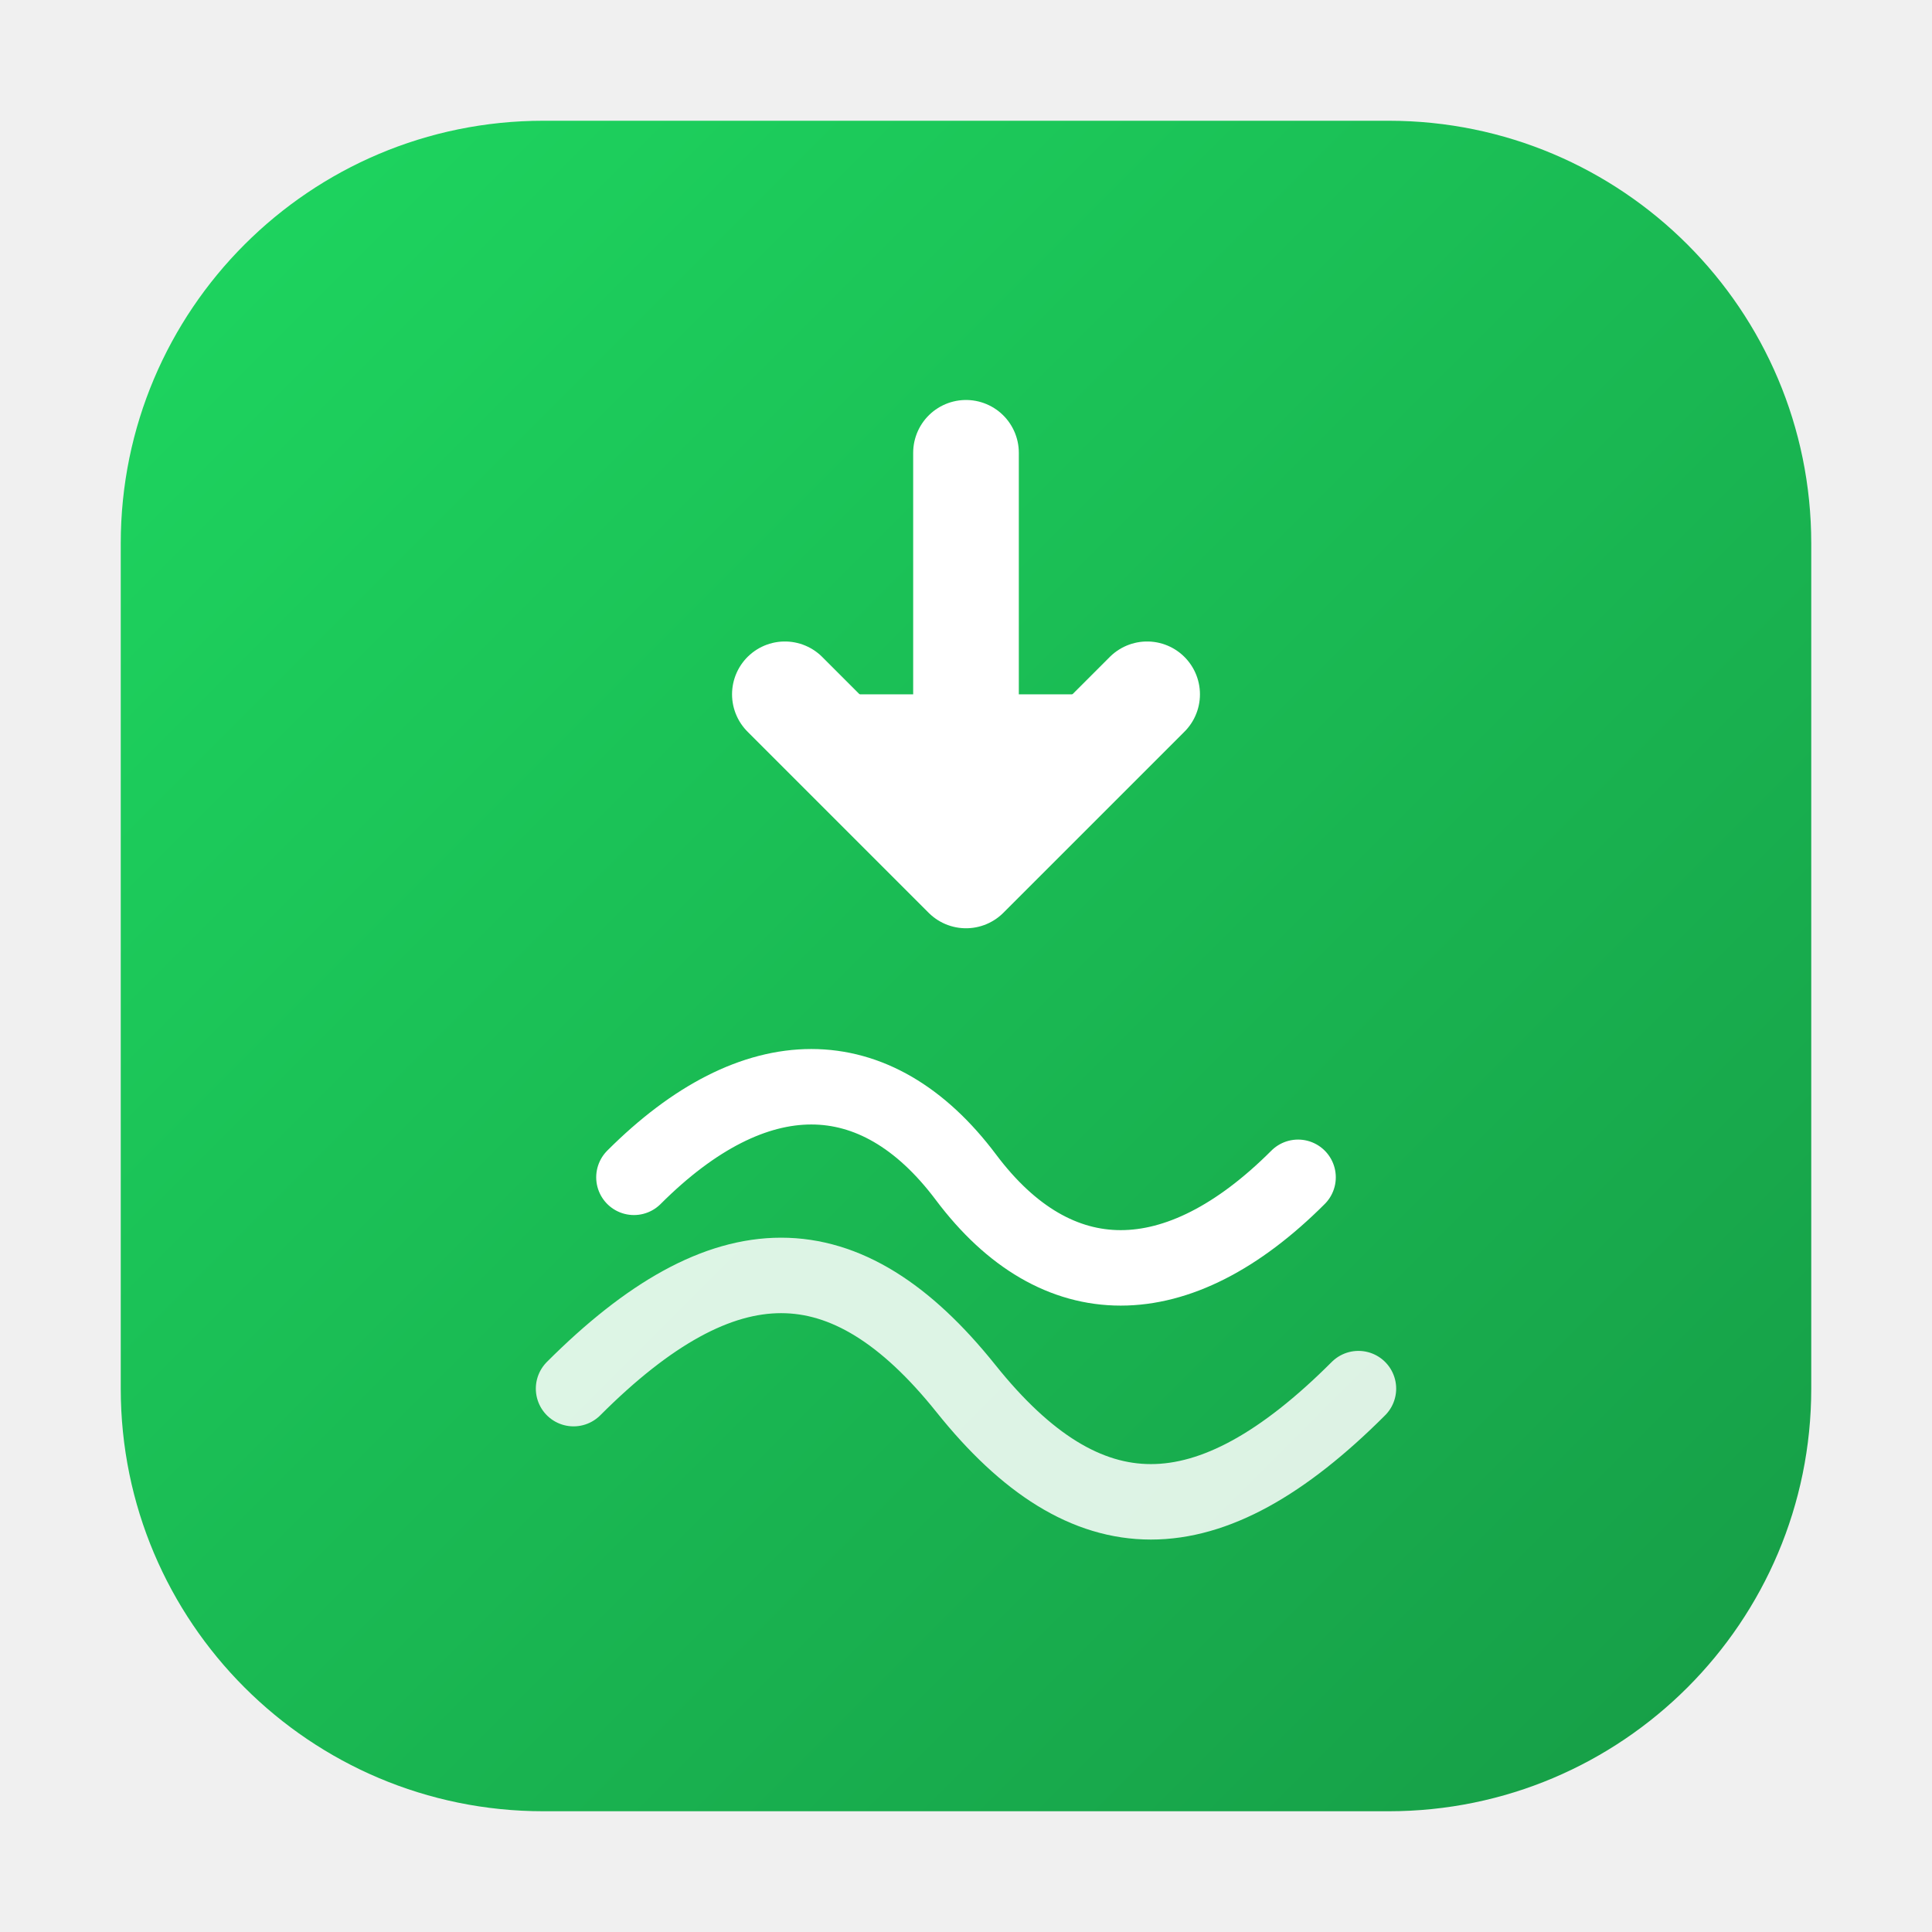
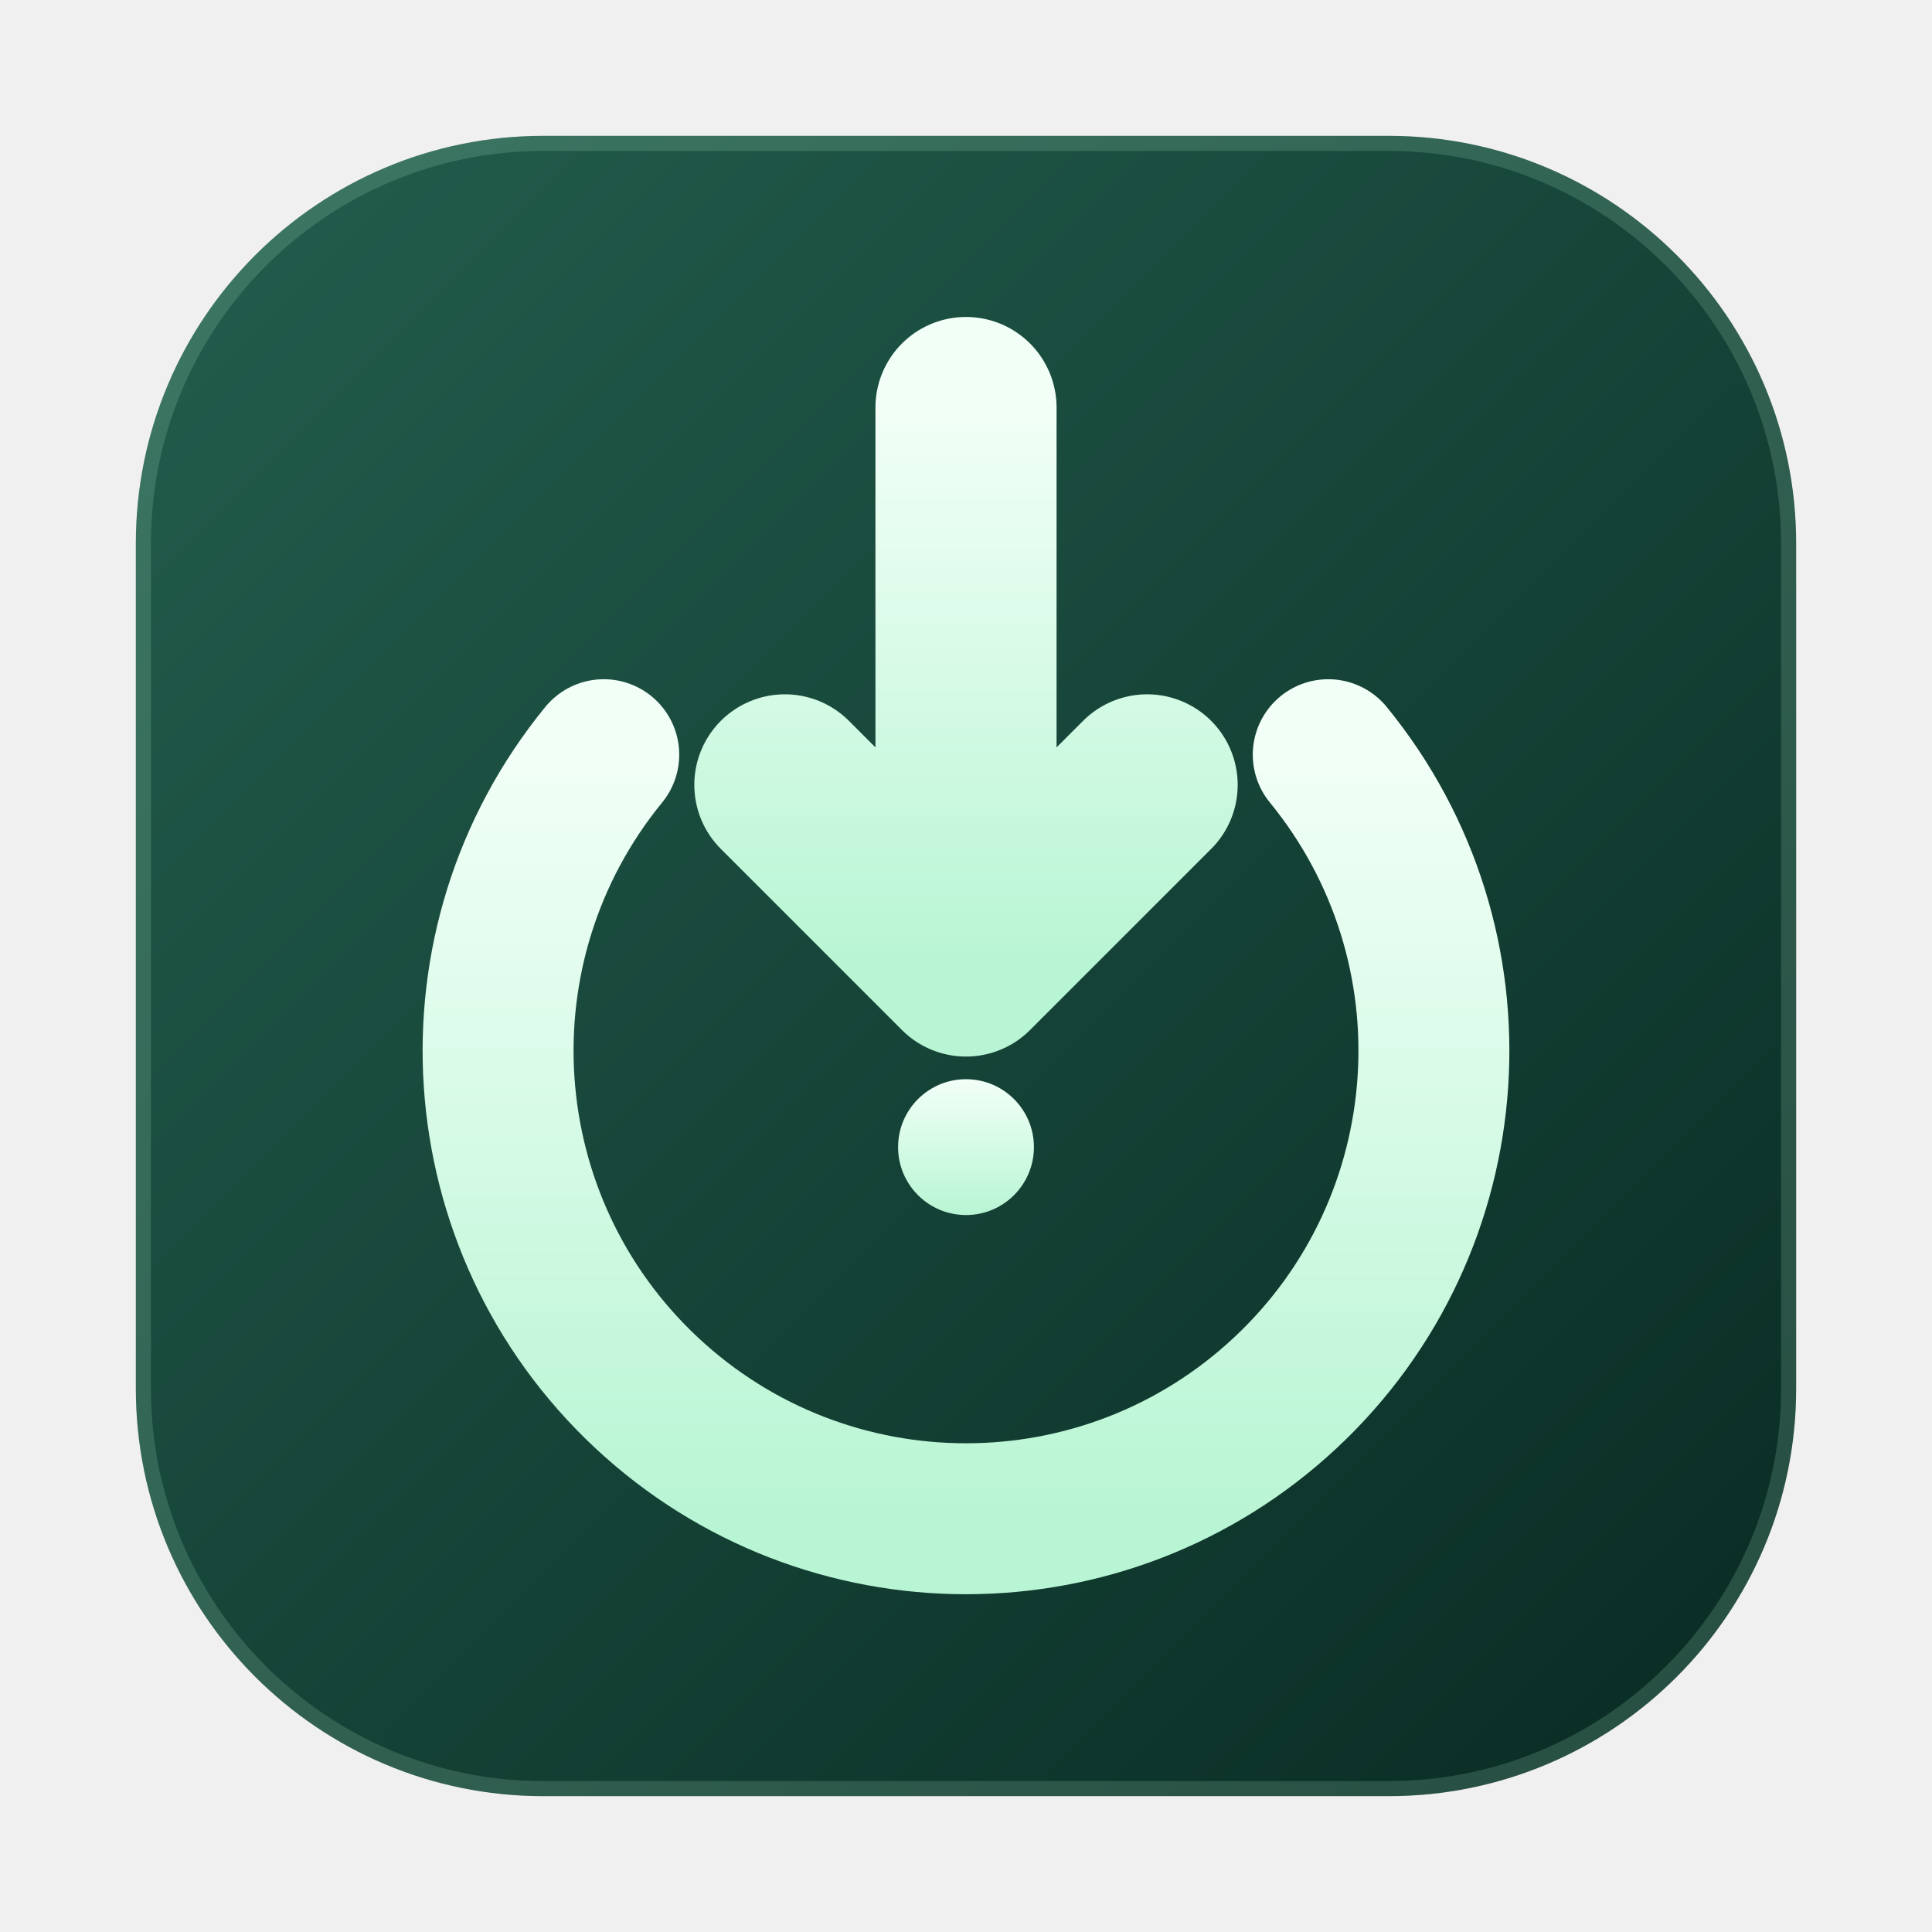
<svg xmlns="http://www.w3.org/2000/svg" viewBox="0 0 128 128" role="img" aria-label="Spotify Downloader">
  <defs>
-     <linearGradient id="bg" x1="0%" y1="0%" x2="100%" y2="100%">
-       <stop offset="0%" stop-color="#1ed760" />
-       <stop offset="100%" stop-color="#169c46" />
+     <linearGradient id="tile" x1="0" y1="0" x2="1" y2="1">
+       <stop stop-color="#235e4d" />
+       <stop offset="1" stop-color="#092b23" />
+     </linearGradient>
+     <linearGradient id="mark" x1="0" y1="0" x2="0" y2="1">
+       <stop stop-color="#f2fff7" />
+       <stop offset="1" stop-color="#b8f5d4" />
    </linearGradient>
  </defs>
-   <rect x="8" y="8" width="112" height="112" rx="28" fill="url(#bg)" />
-   <path fill="#ffffff" d="M64 30 L64 58 M52 46 L64 58 L76 46" />
-   <path fill="none" stroke="#ffffff" stroke-width="7" stroke-linecap="round" stroke-linejoin="round" d="M64 30 L64 58 M52 46 L64 58 L76 46" />
-   <path fill="none" stroke="#ffffff" stroke-width="5" stroke-linecap="round" d="M42 78 C50 70 58 70 64 78 C70 86 78 86 86 78" />
-   <path fill="none" stroke="#ffffff" stroke-width="5" stroke-linecap="round" opacity="0.85" d="M38 92 C48 82 56 82 64 92 C72 102 80 102 90 92" />
+   <rect x="9" y="9" width="110" height="110" rx="27" fill="url(#tile)" />
+   <rect x="9.5" y="9.5" width="109" height="109" rx="26.5" fill="none" stroke="#c3fce0" stroke-opacity=".16" />
+   <path d="M40 50 A31 31 0 1 0 88 50" fill="none" stroke="url(#mark)" stroke-width="10" stroke-linecap="round" />
+   <path d="M64 27 V60 M52 52 L64 64 L76 52" fill="none" stroke="url(#mark)" stroke-width="12" stroke-linecap="round" stroke-linejoin="round" />
+   <circle cx="64" cy="76" r="4.5" fill="url(#mark)" />
</svg>
